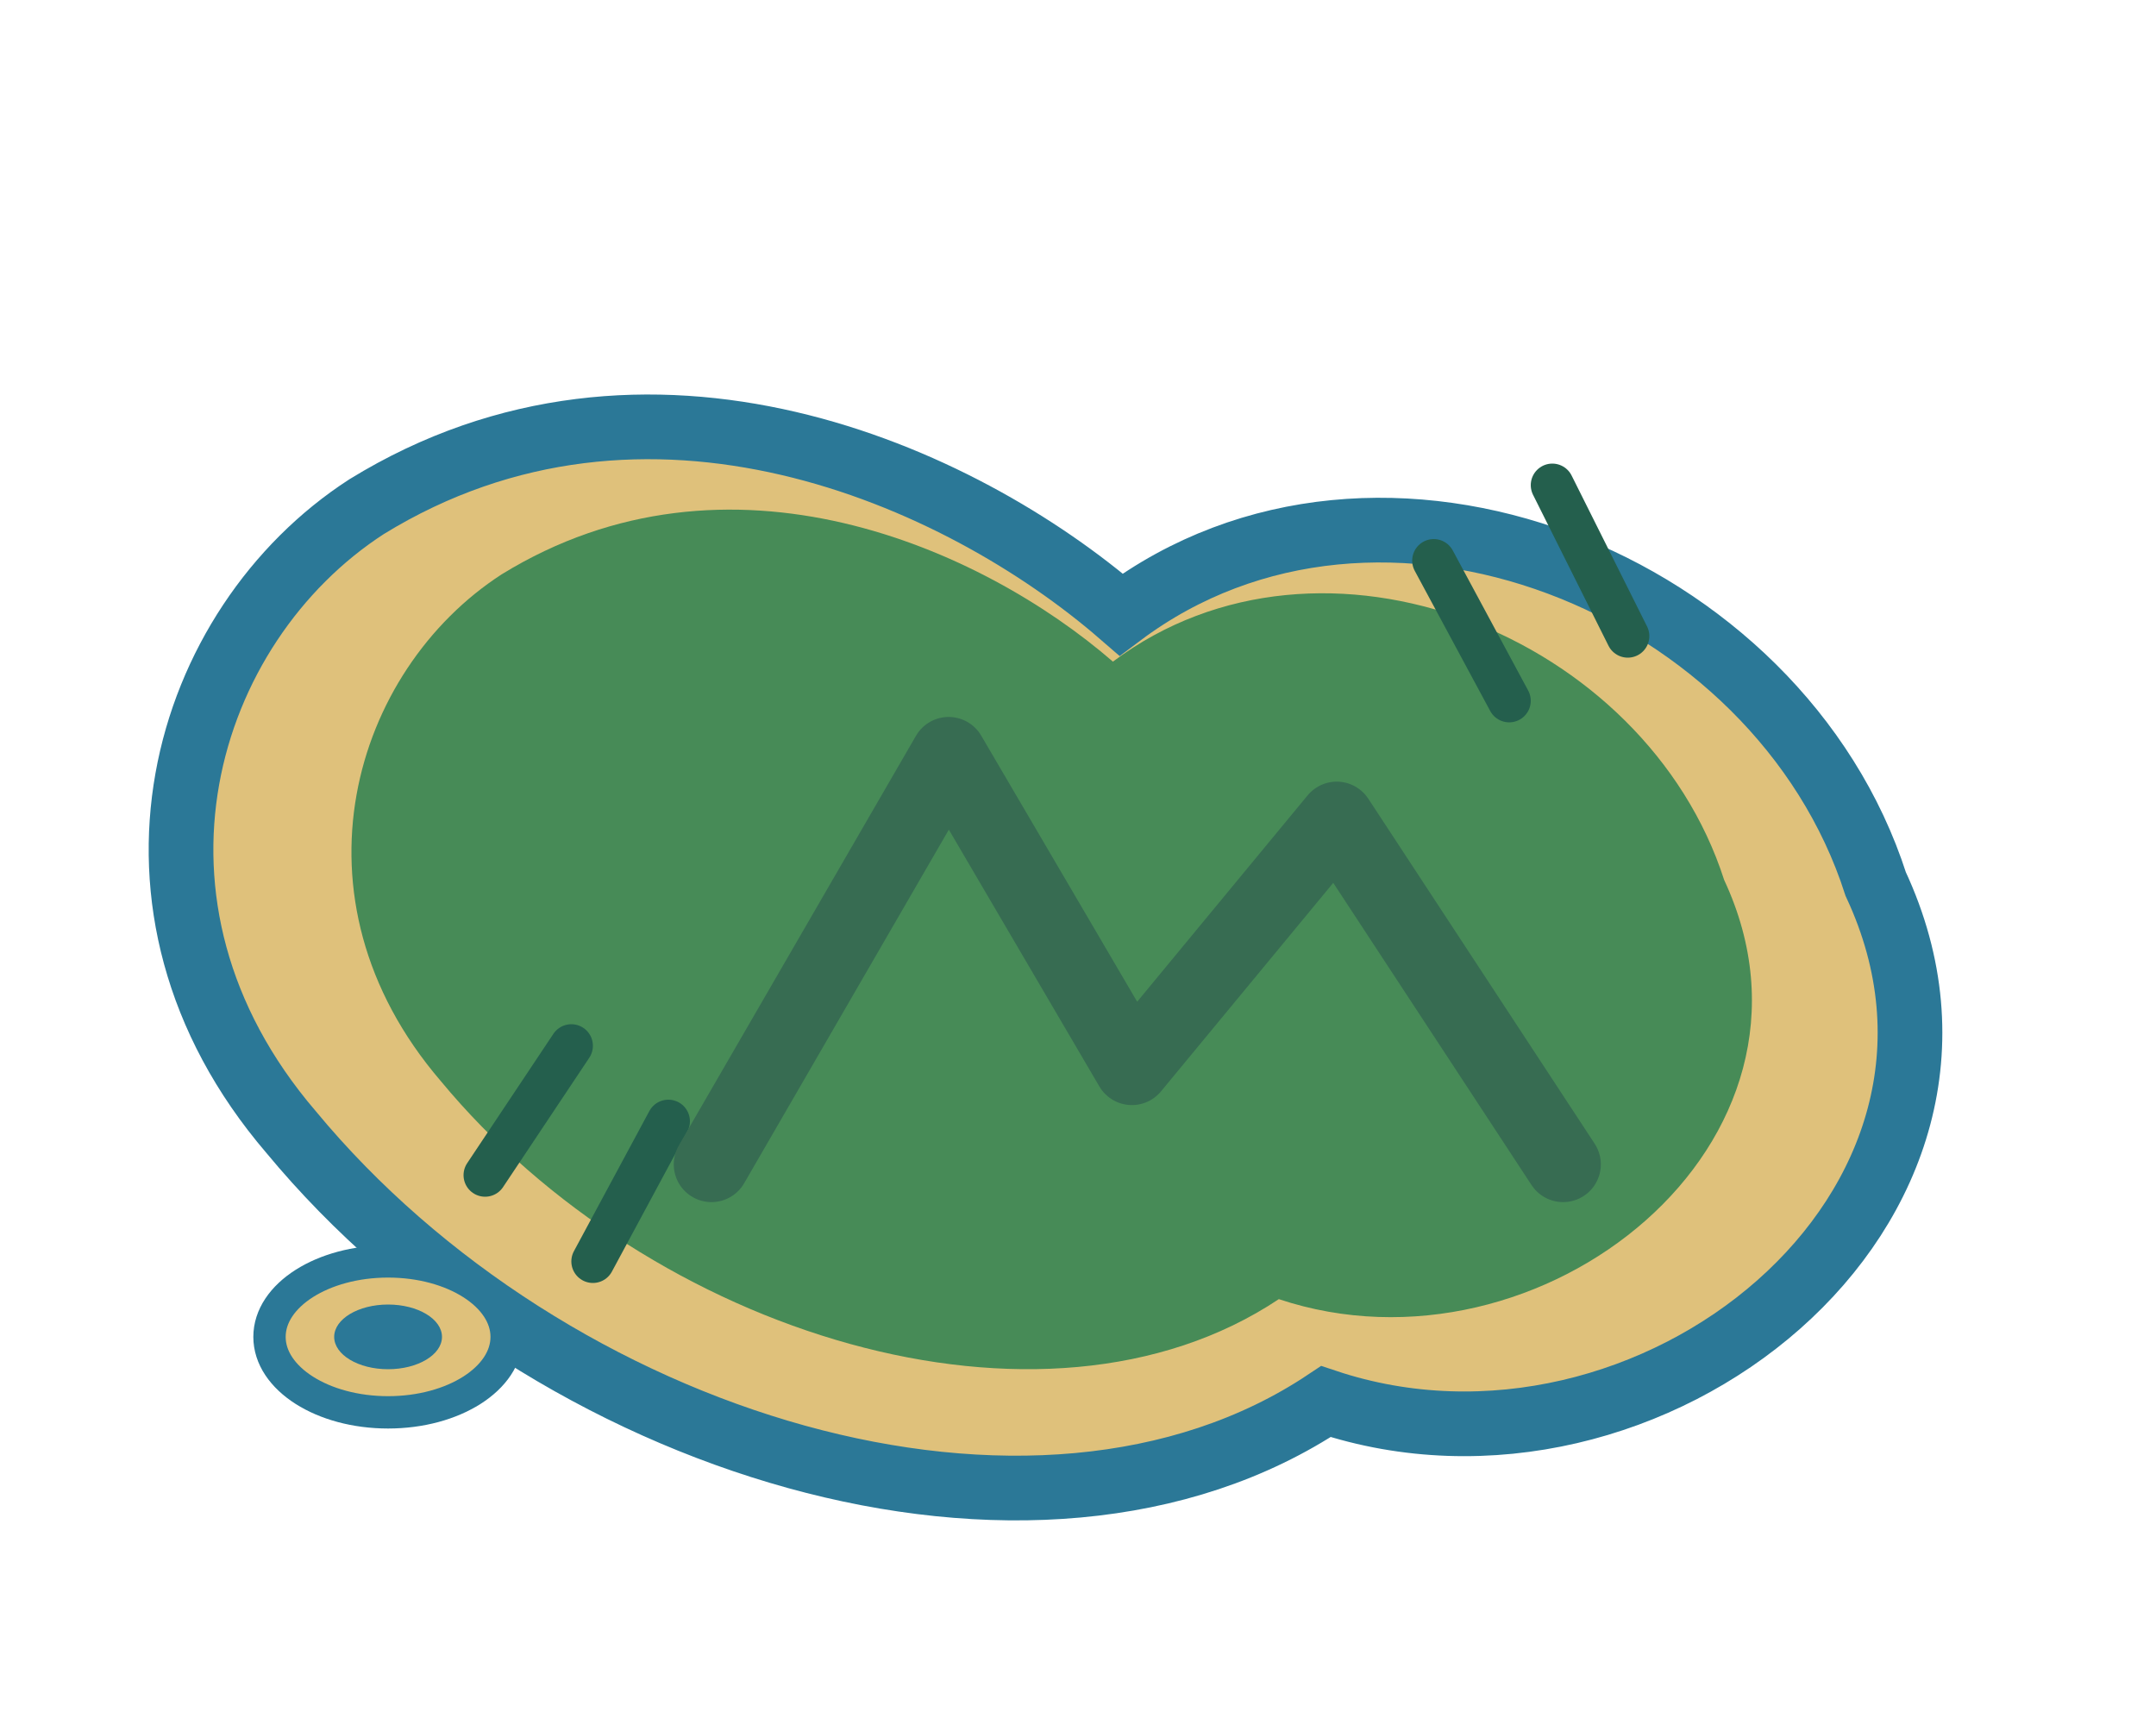
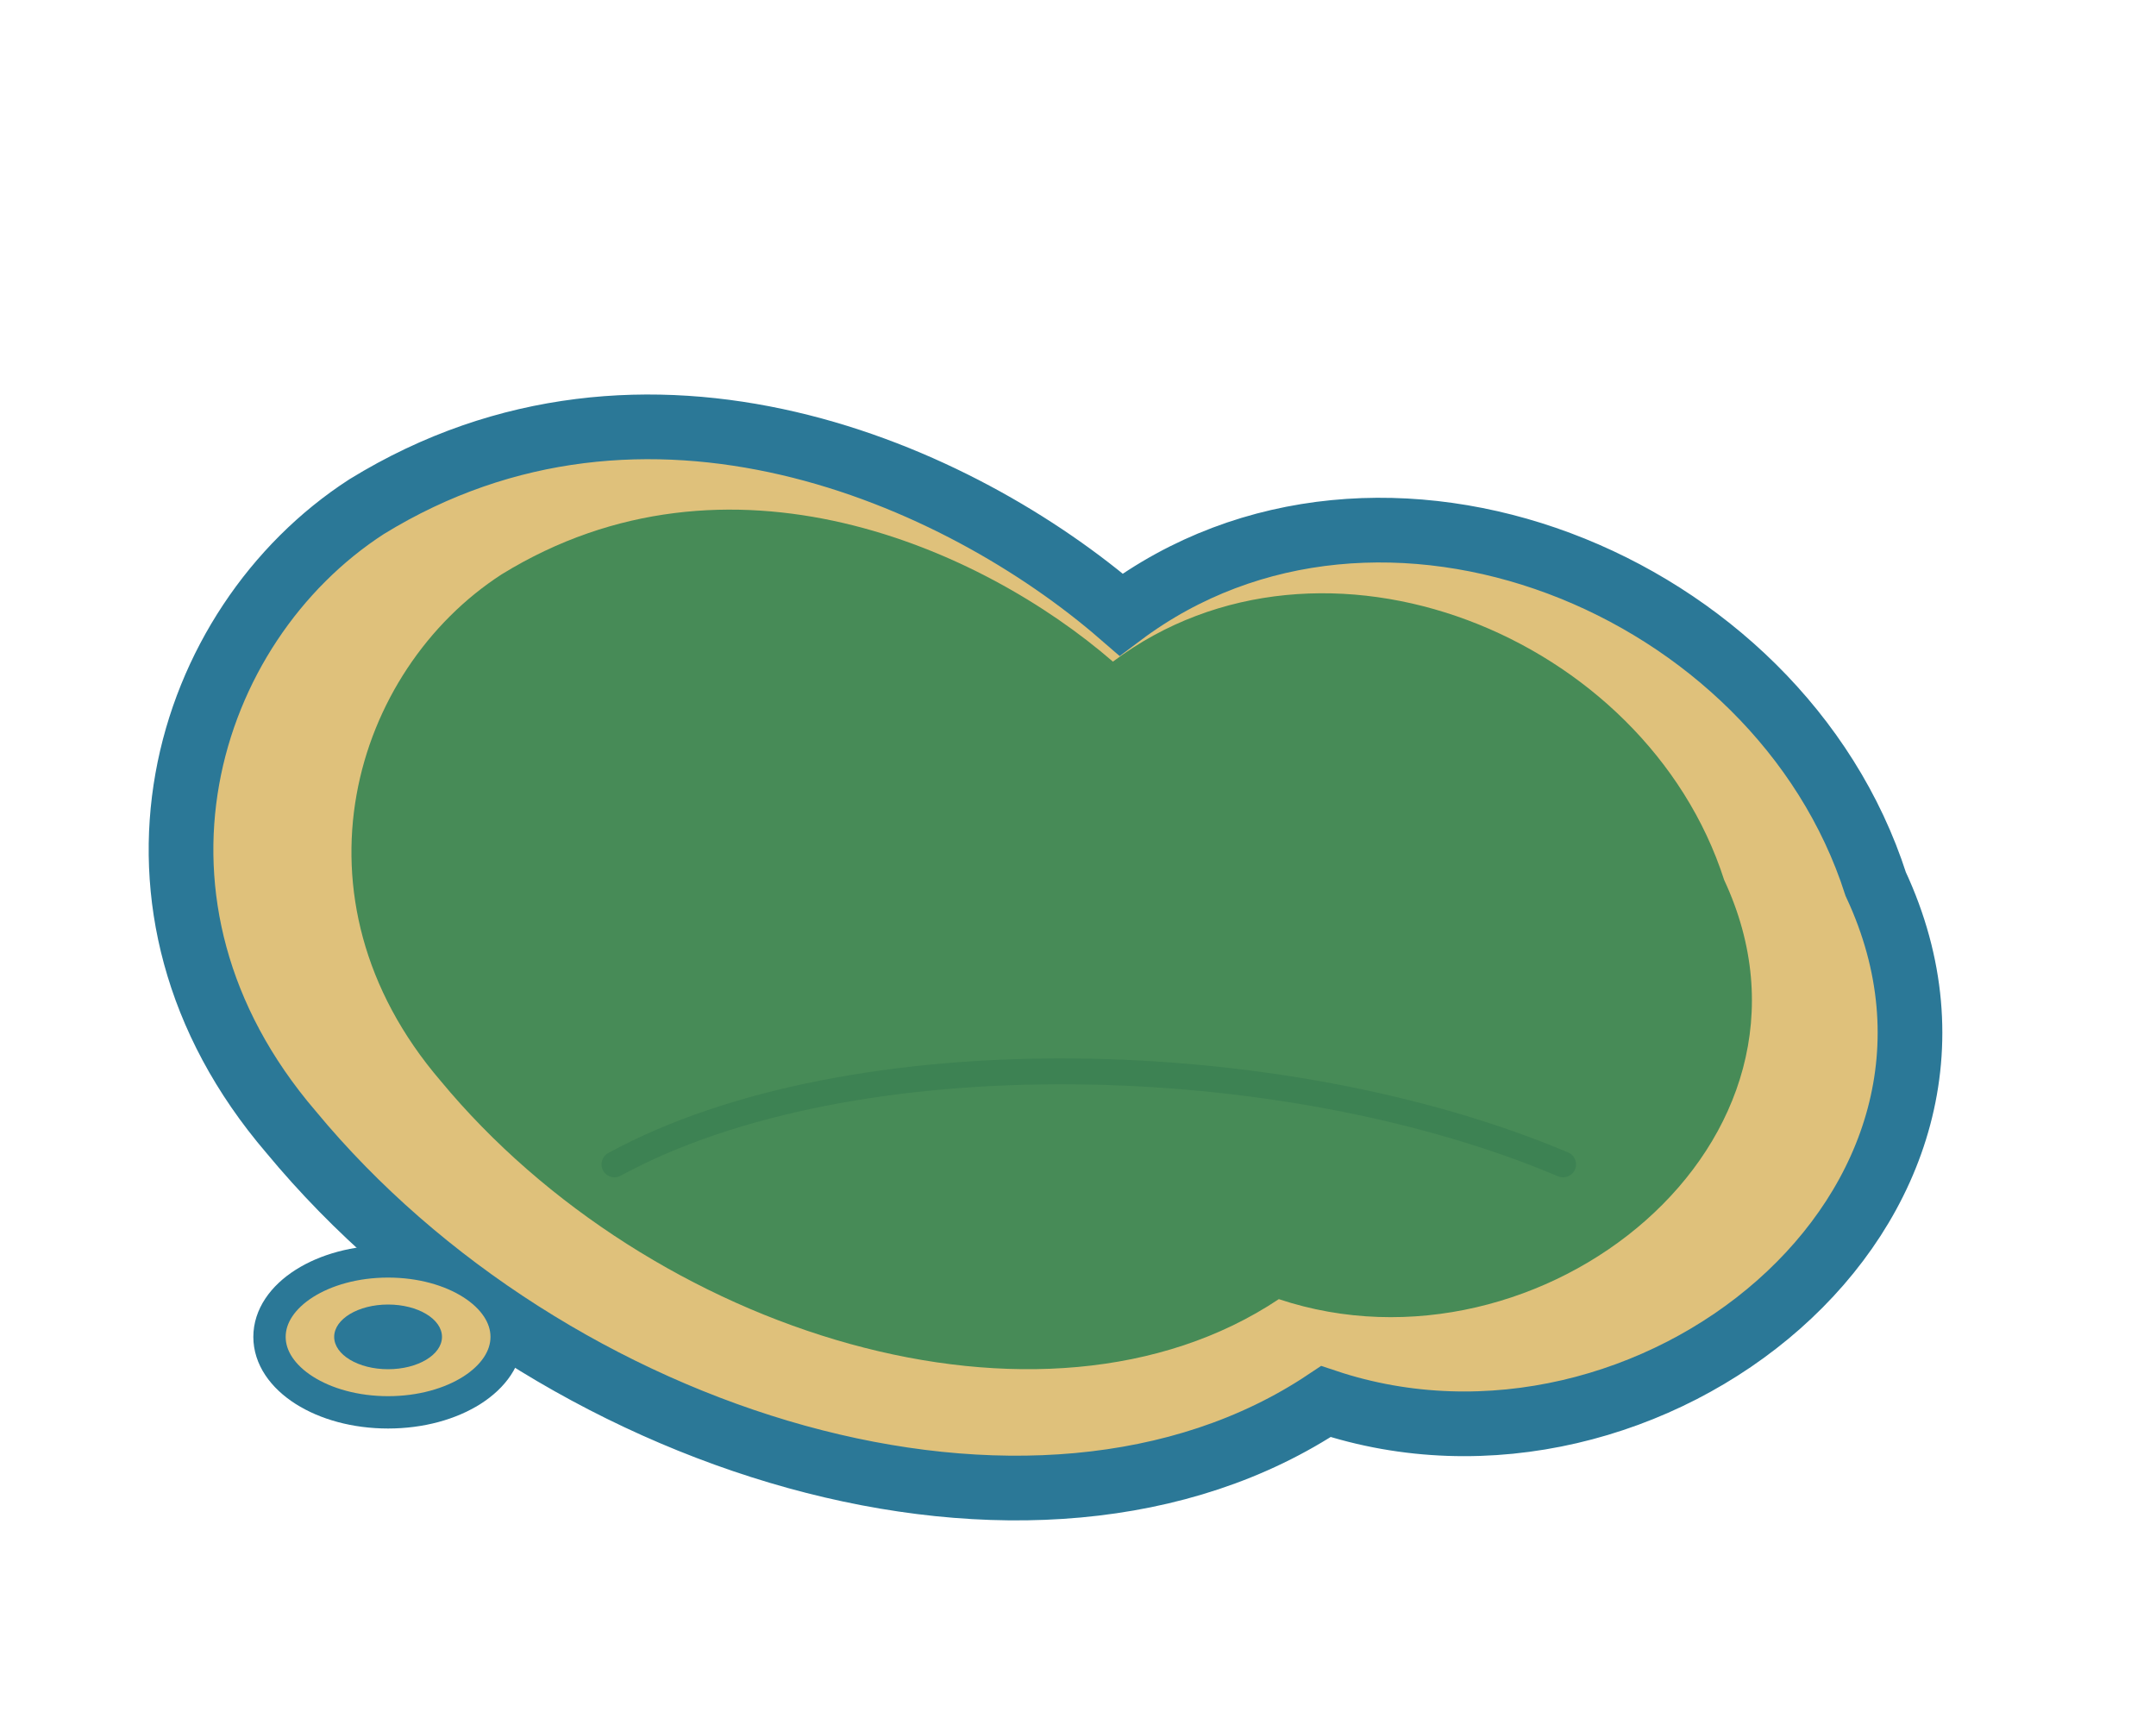
<svg xmlns="http://www.w3.org/2000/svg" viewBox="0 0 200 160" preserveAspectRatio="xMidYMid meet" aria-hidden="true" focusable="false" class="theme-object" data-variant-silhouette="7" data-variant-palette="3" data-variant-orientation="12" data-variant-shore="5" data-variant-elevation="1" data-variant-islets="4" data-visual-axis="orientation" data-visual-value="12" data-visual-scope="self">
  <defs>
    <clipPath id="land">
      <path d="M34 47C60 31 89 44 104 57C128 39 165 54 174 82C188 112 153 140 123 130C96 148 51 134 27 105C9 84 17 58 34 47Z" transform="translate(19 15.2) scale(0.81)" />
    </clipPath>
  </defs>
  <g data-visual-axis="palette" data-visual-value="3">
    <path data-visual-axis="silhouette" data-visual-value="7" data-visual-scope="self" d="M34 47C60 31 89 44 104 57C128 39 165 54 174 82C188 112 153 140 123 130C96 148 51 134 27 105C9 84 17 58 34 47Z" fill="rgb(223, 193, 123)" stroke="rgb(43, 120, 151)" stroke-width="6" />
    <g data-visual-axis="shore" data-visual-value="5" data-visual-scope="self" transform="translate(19 15.2) scale(0.81)">
      <path d="M34 47C60 31 89 44 104 57C128 39 165 54 174 82C188 112 153 140 123 130C96 148 51 134 27 105C9 84 17 58 34 47Z" fill="rgb(71, 139, 87)" />
    </g>
-     <path class="theme-detail" d="M45 109l8-12m2 20l7-13m71-52l7 13m4-20l7 14" stroke="#245f4d" stroke-width="4" stroke-linecap="round" />
    <g clip-path="url(#land)">
      <g data-visual-axis="elevation" data-visual-value="1">
-         <path class="theme-detail" d="M66 108L88 70L105 99L124 76L145 108" fill="none" stroke="#376c52" stroke-width="7" stroke-linecap="round" stroke-linejoin="round" />
+         <path class="theme-detail" d="M57 108C79 96 119 97 145 108" fill="none" stroke="#2d724d" stroke-width="2.4" stroke-linecap="round" stroke-opacity=".36" />
      </g>
    </g>
    <g data-visual-axis="islets" data-visual-value="4">
      <ellipse cx="36" cy="124" rx="11" ry="7" fill="#dfc17b" stroke="#2b7897" stroke-width="3" />
      <ellipse cx="36" cy="124" rx="5" ry="3" fill="#2b7897" />
    </g>
  </g>
  <rect data-theme-content-area="content" x="44" y="52" width="96" height="64" fill="none" stroke="none" />
</svg>
